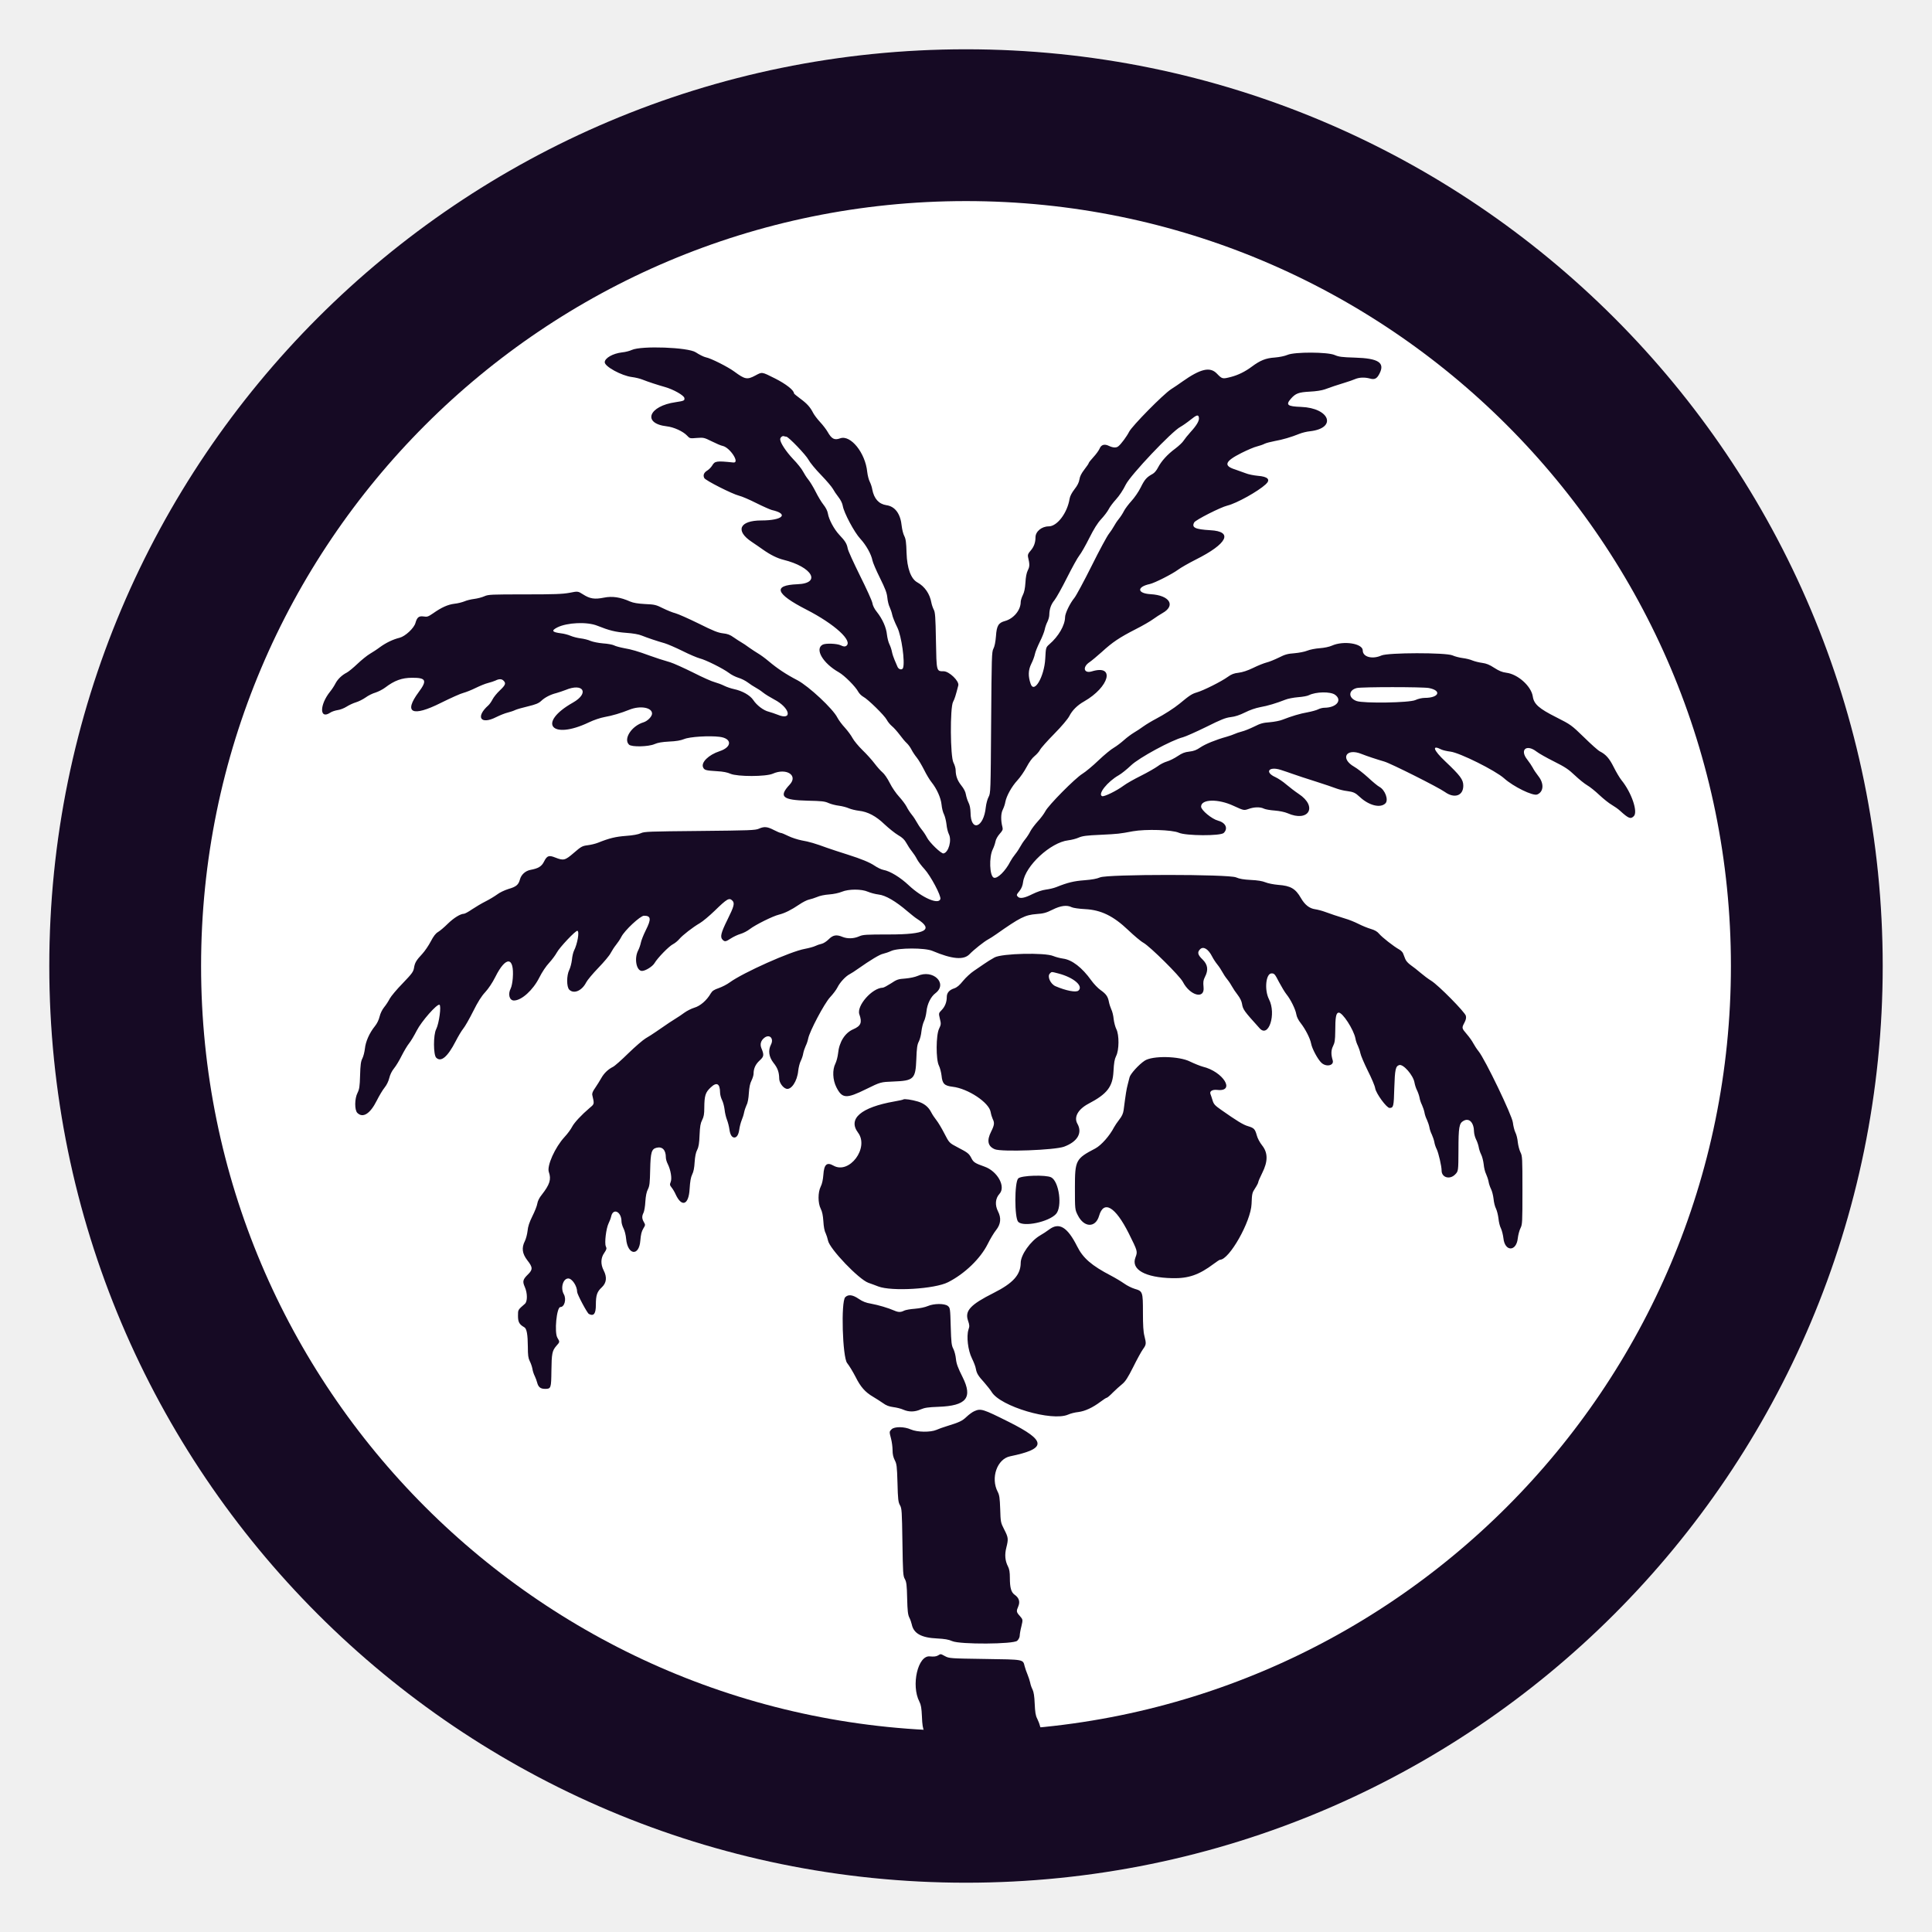
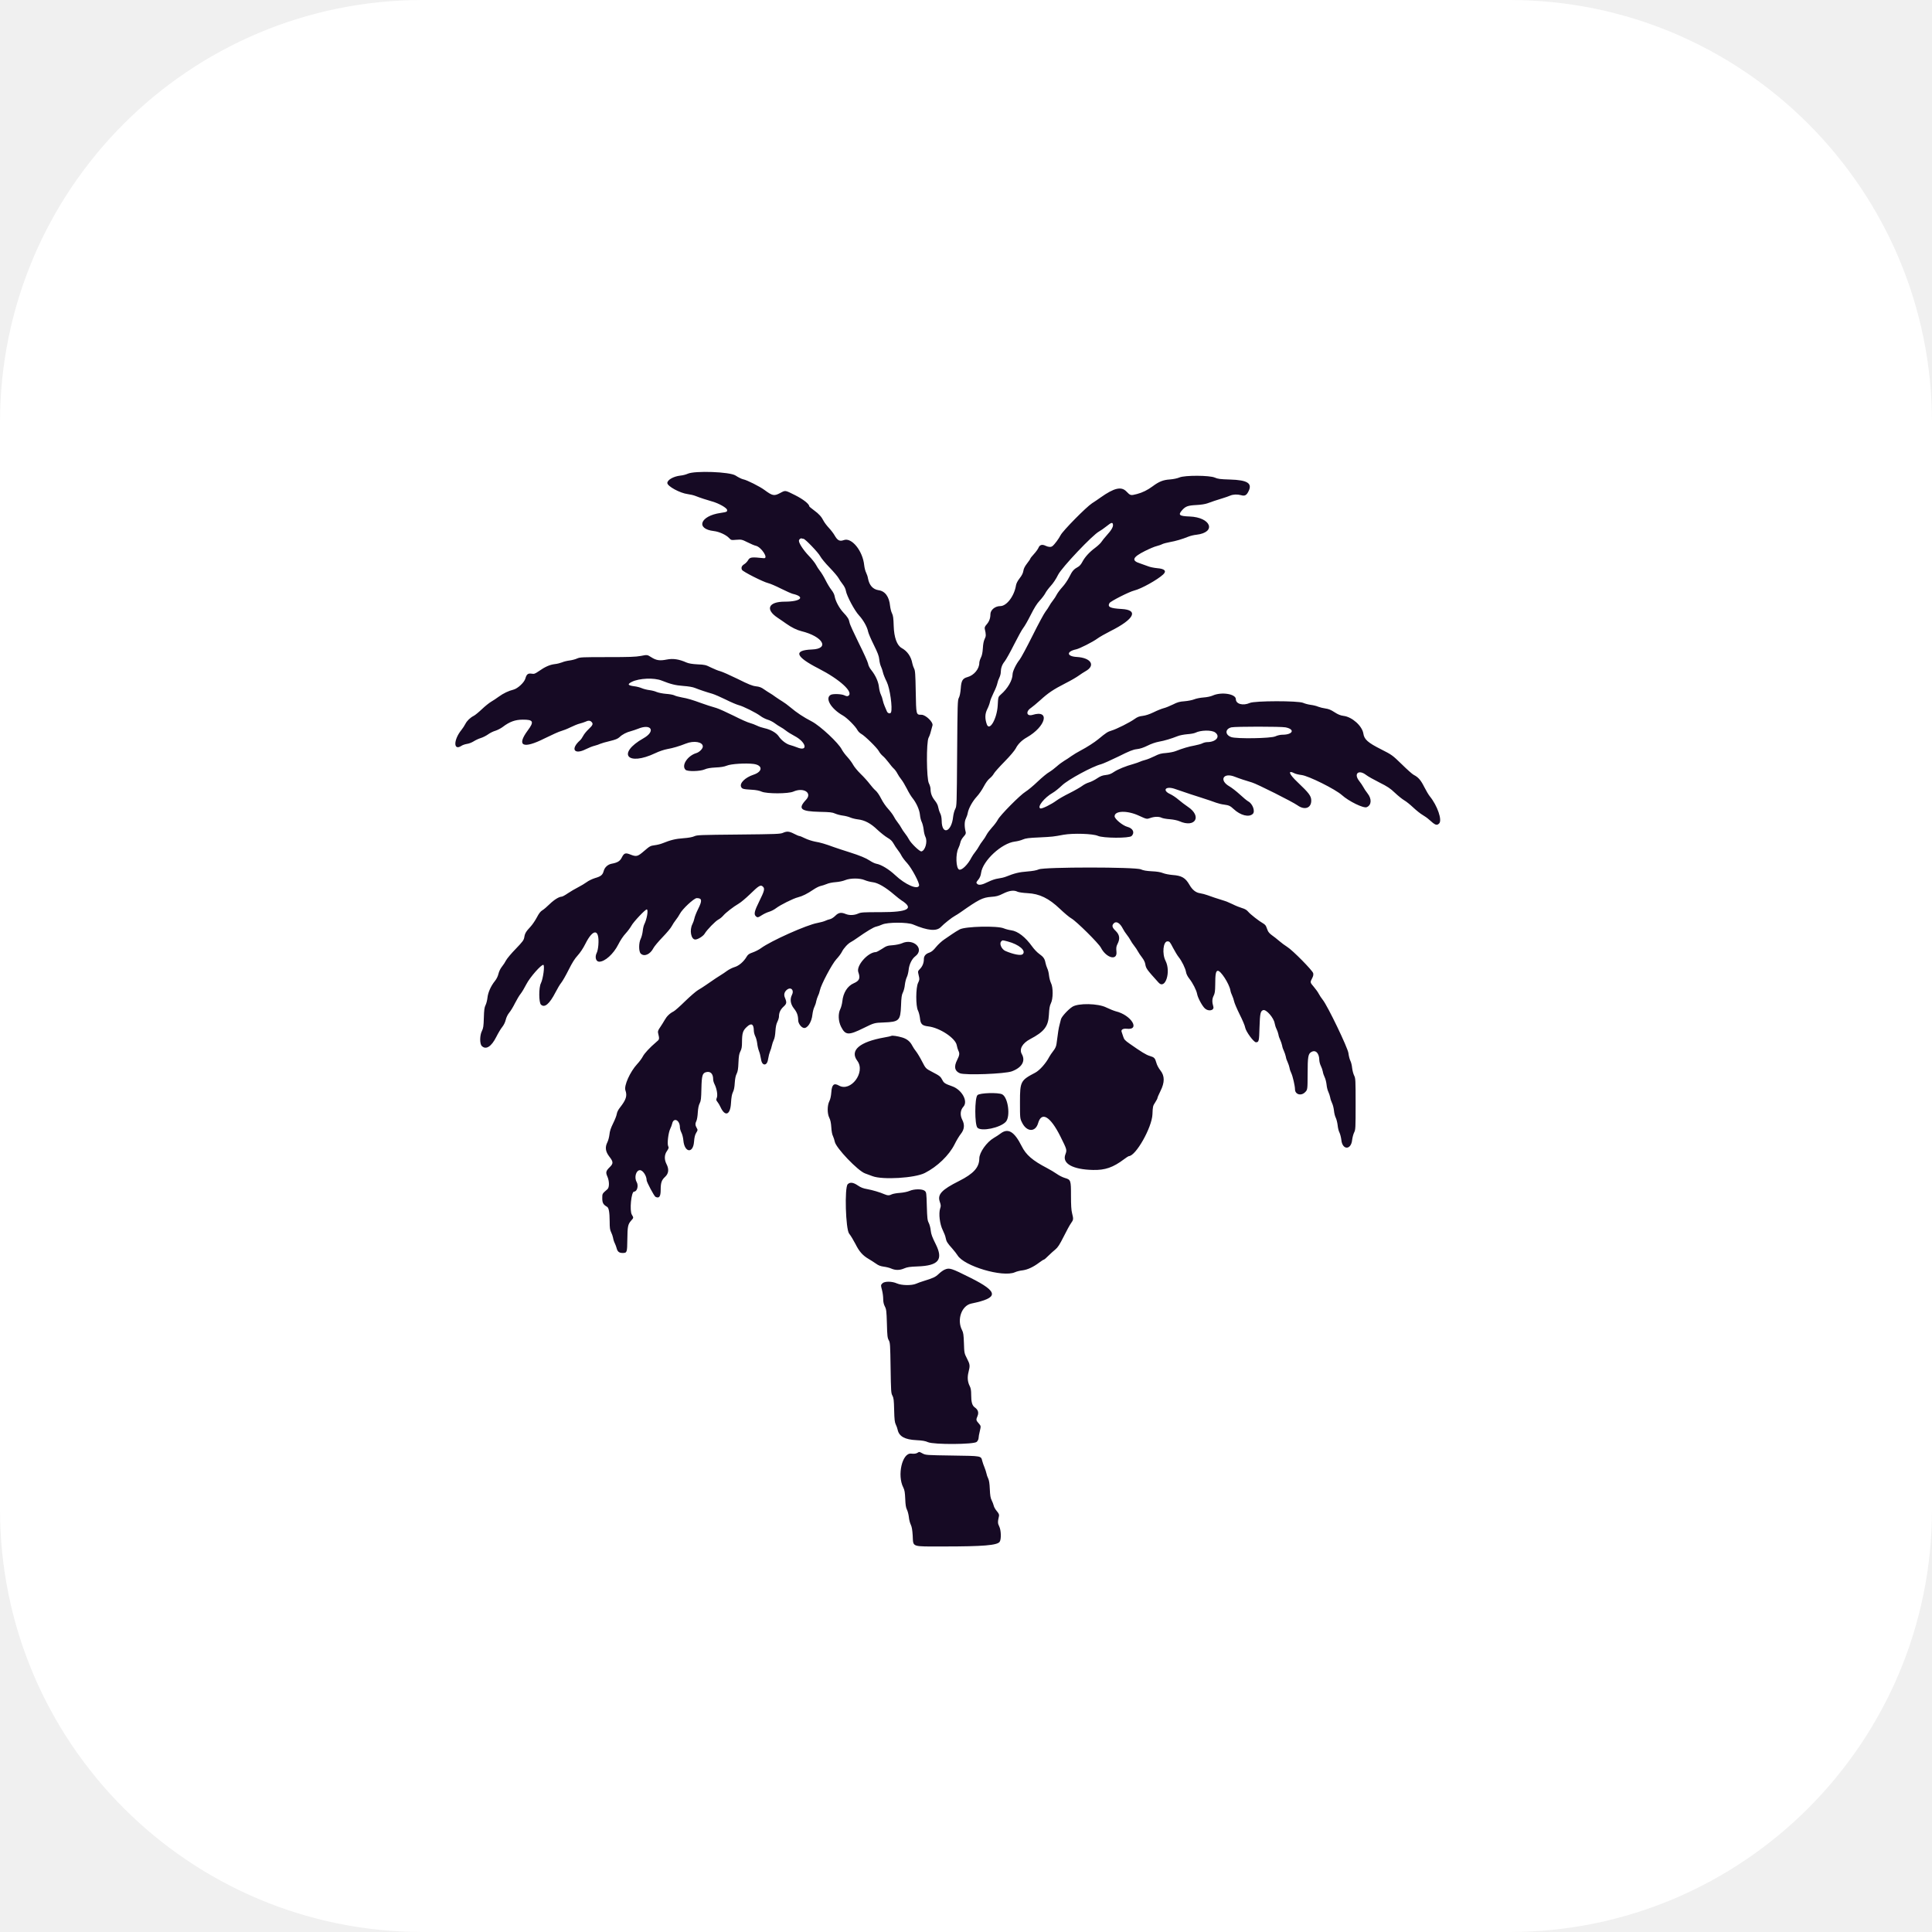
- <svg xmlns="http://www.w3.org/2000/svg" viewBox="0 0 1960 1960" role="img" aria-label="Tropic Boost">
-   <circle cx="980" cy="980" r="930" fill="#ffffff" />
-   <circle cx="980" cy="980" r="853" fill="none" stroke="#160a24" stroke-width="154" />
-   <g transform="translate(37.5,0)" fill="#160a24" shape-rendering="geometricPrecision">
-     <g transform="translate(0,1960) scale(0.1,-0.1)">
+ <svg xmlns="http://www.w3.org/2000/svg" viewBox="0 0 64 64" role="img" aria-label="Tropic Boost">
+   <rect width="64" height="64" rx="14" ry="14" fill="#ffffff" />
+   <g transform="translate(8 7) scale(0.02449)" fill="#160a24" shape-rendering="geometricPrecision">
+     <g transform="translate(0 1960) scale(0.1 -0.1)">
      <path d="M6035 16050 c-21 -10 -66 -22 -100 -25 -93 -11 -175 -58 -175 -100 0 -44 172 -137 275 -150 33 -4 80 -15 105 -25 57 -23 159 -56 230 -76 86 -24 194 -85 198 -112 4 -26 -3 -29 -88 -42 -276 -39 -342 -216 -91 -245 72 -8 165 -51 205 -93 29 -31 30 -31 100 -25 69 5 74 4 151 -34 44 -22 94 -44 112 -47 75 -17 177 -175 108 -168 -172 18 -188 15 -215 -31 -11 -18 -33 -40 -49 -50 -35 -21 -46 -48 -31 -77 13 -25 284 -162 353 -179 27 -6 106 -40 175 -75 70 -35 141 -66 157 -70 177 -40 111 -106 -106 -106 -222 0 -268 -104 -98 -217 35 -24 89 -60 119 -82 71 -50 142 -85 203 -100 293 -72 388 -239 142 -248 -254 -10 -223 -97 90 -257 289 -148 479 -322 403 -370 -13 -7 -26 -6 -53 7 -39 19 -154 23 -184 7 -83 -44 2 -189 165 -281 56 -32 169 -145 196 -197 10 -18 32 -40 50 -50 47 -24 216 -190 239 -234 10 -20 34 -49 53 -65 19 -15 54 -55 79 -88 24 -33 56 -71 72 -85 15 -14 36 -43 47 -65 11 -22 35 -58 53 -80 18 -22 51 -78 75 -125 23 -47 57 -103 75 -125 53 -66 95 -158 102 -228 3 -34 14 -79 25 -99 10 -21 21 -66 25 -100 3 -35 14 -80 24 -100 32 -62 -3 -186 -54 -196 -23 -5 -143 111 -169 163 -11 22 -35 58 -53 80 -18 22 -40 56 -50 75 -10 19 -32 53 -50 75 -18 22 -42 59 -53 82 -12 23 -46 68 -75 100 -30 32 -73 94 -95 139 -24 48 -56 94 -76 110 -19 16 -54 56 -79 89 -25 33 -79 94 -122 135 -42 41 -87 96 -101 122 -13 25 -48 73 -77 105 -30 32 -64 78 -77 103 -44 89 -290 318 -405 379 -116 60 -204 119 -292 193 -34 29 -82 64 -106 78 -23 14 -65 41 -93 61 -27 20 -62 44 -79 53 -16 9 -51 32 -77 50 -36 26 -62 36 -109 41 -50 6 -98 25 -248 100 -102 50 -208 97 -235 104 -26 6 -82 29 -125 50 -70 35 -84 39 -182 43 -74 4 -119 12 -150 25 -101 45 -182 57 -267 40 -95 -19 -142 -12 -212 33 -52 33 -52 33 -138 16 -71 -13 -153 -16 -453 -16 -339 0 -370 -1 -410 -19 -24 -11 -71 -23 -103 -27 -33 -4 -78 -15 -100 -25 -23 -9 -68 -21 -101 -24 -66 -8 -131 -37 -216 -97 -50 -34 -60 -38 -96 -32 -48 7 -67 -8 -83 -65 -14 -53 -103 -136 -161 -151 -66 -16 -137 -50 -199 -95 -30 -23 -77 -53 -104 -69 -27 -16 -83 -61 -125 -101 -42 -40 -90 -79 -107 -88 -51 -26 -93 -67 -116 -111 -11 -22 -35 -59 -53 -81 -110 -136 -110 -288 0 -215 16 11 50 22 75 26 25 3 66 19 91 35 25 16 68 36 95 44 27 8 71 30 98 49 27 20 72 42 101 50 28 9 73 32 98 51 93 71 169 99 273 99 142 1 155 -27 66 -146 -156 -211 -65 -255 227 -108 99 49 201 95 228 101 26 7 82 29 124 50 43 21 99 44 125 50 27 7 61 18 76 25 36 18 63 18 82 -2 26 -26 19 -44 -38 -98 -30 -28 -63 -69 -74 -91 -11 -22 -30 -49 -42 -60 -134 -119 -80 -201 79 -120 38 19 91 40 117 46 27 7 61 18 76 26 15 7 73 24 129 37 79 19 108 31 133 54 37 36 95 66 156 81 25 7 66 21 92 31 182 76 245 -32 75 -128 -364 -206 -220 -383 163 -200 50 24 116 46 160 54 74 13 163 39 250 74 109 44 230 23 230 -39 0 -30 -45 -76 -87 -89 -120 -36 -206 -168 -147 -226 25 -26 197 -22 259 5 34 15 76 22 149 26 71 3 116 11 151 25 56 24 256 36 360 23 128 -16 128 -104 0 -146 -112 -37 -190 -114 -167 -164 13 -28 27 -32 144 -39 57 -3 104 -12 134 -26 70 -30 359 -30 429 1 138 61 259 -17 172 -110 -115 -123 -76 -158 183 -164 140 -3 172 -6 211 -24 25 -11 72 -23 105 -27 32 -4 78 -16 100 -26 23 -10 69 -21 102 -25 91 -10 174 -54 262 -139 43 -40 104 -89 136 -108 44 -25 65 -46 84 -80 14 -26 39 -64 56 -85 17 -21 41 -57 52 -80 12 -23 46 -68 76 -100 62 -68 171 -272 161 -304 -19 -60 -187 14 -321 140 -85 80 -189 144 -257 156 -22 4 -62 24 -90 43 -49 33 -133 68 -272 112 -92 29 -155 50 -210 69 -117 43 -184 63 -256 75 -41 8 -103 28 -137 45 -34 17 -68 31 -76 31 -8 0 -40 14 -71 30 -66 34 -97 37 -151 13 -35 -16 -94 -18 -599 -23 -517 -5 -563 -6 -599 -23 -26 -12 -79 -22 -150 -27 -106 -8 -169 -23 -286 -70 -25 -10 -71 -21 -104 -25 -54 -7 -65 -13 -138 -76 -90 -78 -105 -82 -189 -49 -65 26 -84 20 -114 -39 -25 -51 -58 -71 -139 -86 -51 -10 -93 -48 -106 -96 -15 -56 -38 -75 -118 -98 -38 -12 -89 -36 -113 -55 -25 -18 -77 -50 -117 -70 -40 -20 -102 -57 -138 -81 -36 -25 -73 -45 -82 -45 -37 -1 -102 -41 -164 -101 -35 -35 -80 -73 -99 -84 -24 -14 -46 -42 -74 -96 -22 -42 -61 -99 -86 -126 -61 -65 -76 -90 -84 -143 -7 -39 -20 -57 -115 -156 -60 -61 -118 -131 -131 -155 -12 -24 -37 -63 -56 -86 -21 -26 -39 -63 -47 -96 -8 -34 -26 -71 -48 -98 -55 -68 -94 -156 -101 -227 -4 -34 -15 -79 -26 -100 -15 -29 -20 -65 -23 -172 -3 -114 -8 -141 -26 -177 -30 -58 -31 -174 -2 -203 56 -56 130 -10 197 124 25 50 61 110 80 133 21 26 39 63 47 96 8 34 26 71 48 98 20 24 55 82 78 129 24 47 57 103 75 125 18 22 53 81 78 130 48 94 204 271 230 262 21 -7 -3 -188 -33 -248 -30 -57 -29 -260 0 -289 49 -49 116 8 197 165 25 49 60 108 78 130 18 22 63 101 100 175 48 96 83 152 122 194 33 36 73 95 103 155 107 215 194 208 177 -14 -3 -40 -12 -86 -21 -103 -30 -58 -13 -122 33 -122 77 0 193 105 257 232 28 56 68 116 101 151 29 32 63 78 76 102 27 52 193 228 210 222 22 -7 0 -133 -35 -202 -8 -16 -18 -58 -21 -93 -4 -34 -16 -80 -27 -102 -28 -56 -28 -172 0 -200 47 -47 129 -11 172 74 11 22 67 89 123 147 56 58 113 125 125 150 13 24 37 62 55 84 18 22 42 58 53 80 33 66 193 215 230 215 72 0 76 -33 18 -148 -24 -48 -46 -105 -50 -127 -4 -21 -16 -56 -27 -77 -42 -82 -18 -208 39 -208 35 0 107 45 127 79 31 53 146 171 187 192 20 10 49 34 65 53 33 39 136 119 208 161 28 16 95 72 150 125 126 123 148 135 179 104 27 -26 18 -59 -49 -194 -66 -133 -77 -177 -49 -204 22 -22 32 -20 84 14 25 16 68 37 96 45 28 8 71 30 95 49 59 45 234 132 296 147 60 15 126 48 207 103 35 24 79 46 99 50 20 4 56 16 81 26 25 12 78 23 123 26 44 3 100 15 128 27 70 29 201 29 266 0 26 -11 74 -24 108 -28 70 -8 172 -67 293 -171 37 -31 80 -66 97 -76 173 -110 87 -158 -280 -158 -244 0 -270 -2 -310 -20 -53 -23 -116 -25 -166 -5 -62 26 -97 20 -141 -24 -22 -22 -53 -42 -72 -46 -19 -4 -48 -14 -64 -22 -16 -8 -63 -21 -105 -29 -144 -25 -627 -241 -764 -341 -27 -20 -76 -45 -110 -57 -49 -17 -66 -28 -82 -55 -41 -71 -107 -127 -166 -144 -30 -9 -75 -32 -100 -50 -24 -18 -64 -45 -89 -60 -42 -26 -67 -42 -200 -134 -30 -21 -77 -51 -105 -67 -27 -16 -106 -84 -175 -151 -69 -68 -139 -130 -156 -138 -52 -26 -93 -67 -120 -116 -14 -25 -41 -68 -60 -96 -26 -37 -34 -56 -30 -75 21 -91 22 -89 -25 -128 -87 -74 -158 -151 -180 -193 -12 -24 -46 -71 -77 -104 -96 -104 -181 -293 -159 -355 26 -74 10 -126 -72 -231 -24 -29 -41 -63 -45 -89 -3 -23 -26 -80 -50 -128 -31 -63 -45 -105 -49 -150 -4 -34 -16 -80 -27 -102 -35 -69 -28 -127 25 -196 56 -71 56 -94 6 -143 -52 -51 -57 -71 -32 -127 28 -63 28 -148 1 -171 -72 -63 -70 -59 -70 -123 0 -62 13 -86 64 -115 25 -14 35 -74 36 -198 0 -86 4 -115 19 -145 11 -21 23 -56 27 -77 3 -22 14 -56 24 -75 9 -19 20 -48 24 -65 12 -47 34 -65 81 -65 60 0 62 7 64 182 2 177 8 205 50 254 37 41 36 40 11 82 -33 54 -8 312 30 312 42 0 63 81 35 130 -36 63 -8 160 45 160 39 0 90 -77 90 -136 0 -24 101 -214 119 -224 50 -26 71 2 71 93 0 97 12 133 60 177 48 45 55 102 19 172 -32 62 -30 127 6 177 24 36 27 45 16 67 -15 34 3 182 28 233 10 20 22 51 26 69 19 91 105 51 105 -50 0 -16 9 -47 20 -69 12 -22 24 -70 27 -107 15 -165 131 -181 144 -19 5 64 13 95 30 123 22 36 22 38 6 66 -21 36 -21 60 -3 96 7 15 16 65 18 112 4 58 12 99 26 125 17 34 20 64 23 200 4 176 14 208 64 221 59 15 95 -22 95 -98 0 -16 8 -45 19 -66 30 -60 45 -148 30 -183 -11 -27 -9 -33 10 -57 12 -15 30 -45 40 -68 62 -135 133 -109 142 53 5 79 12 119 26 148 14 27 22 68 25 125 4 58 12 99 26 125 15 30 21 67 24 150 4 87 9 119 26 152 17 33 22 60 22 125 1 122 11 156 65 206 61 58 94 40 95 -51 0 -21 9 -55 20 -77 11 -21 22 -65 26 -97 3 -32 14 -78 24 -103 10 -25 21 -69 25 -98 7 -53 25 -82 50 -82 25 0 43 29 50 82 4 29 15 71 24 93 10 23 21 58 25 80 4 21 16 55 25 75 12 21 20 68 23 120 4 60 12 99 27 128 11 22 21 54 21 69 0 53 19 95 61 134 45 41 47 56 18 126 -16 40 -5 78 32 106 53 39 97 -10 65 -71 -30 -59 -21 -123 25 -183 43 -53 58 -96 59 -161 0 -40 36 -92 71 -103 50 -16 112 75 122 183 4 34 15 79 26 100 10 20 22 55 25 77 4 21 16 55 25 75 10 19 21 53 25 74 14 73 163 355 222 419 30 32 64 77 75 100 25 51 83 113 124 134 17 9 55 33 85 55 125 88 221 146 254 152 19 4 57 17 83 29 71 32 342 33 418 0 199 -84 317 -95 376 -33 42 44 149 129 189 150 14 7 50 30 80 51 243 171 294 197 410 206 71 5 98 12 162 44 84 42 147 50 196 25 15 -7 74 -16 135 -19 161 -8 287 -69 438 -213 58 -55 127 -114 155 -129 68 -39 369 -337 399 -396 73 -141 224 -180 210 -54 -5 53 -3 70 14 104 37 71 29 125 -24 177 -49 47 -56 73 -25 104 33 33 83 3 122 -74 11 -22 35 -59 53 -81 18 -22 40 -56 50 -75 10 -19 32 -53 50 -75 18 -22 40 -56 50 -75 10 -19 35 -56 56 -83 23 -30 40 -63 44 -90 10 -59 18 -71 179 -249 91 -102 171 145 95 294 -49 96 -32 263 26 263 28 0 34 -7 75 -87 25 -47 59 -104 76 -125 43 -53 92 -153 100 -203 4 -26 21 -60 45 -90 47 -60 95 -154 105 -206 9 -52 68 -162 105 -196 49 -46 131 -28 114 26 -18 59 -17 103 4 144 17 34 21 60 22 149 0 143 8 187 34 190 39 5 154 -173 171 -263 3 -21 15 -55 25 -74 9 -20 21 -54 25 -75 4 -22 38 -102 75 -177 38 -75 72 -155 75 -178 9 -54 116 -200 146 -200 40 1 43 14 48 202 6 189 13 221 50 233 41 13 143 -104 155 -178 4 -23 15 -58 25 -77 10 -20 22 -54 26 -75 3 -22 15 -56 25 -75 9 -20 21 -54 25 -75 3 -22 15 -56 25 -75 9 -20 21 -54 25 -75 3 -22 15 -56 25 -75 9 -20 21 -54 25 -75 3 -22 15 -56 25 -75 18 -38 49 -171 49 -215 0 -71 82 -95 136 -41 34 34 34 34 35 248 0 233 7 273 51 297 58 33 106 -17 107 -112 1 -21 10 -55 20 -75 11 -21 23 -56 27 -77 3 -22 15 -57 25 -77 11 -21 22 -66 26 -100 3 -35 14 -79 24 -98 9 -20 21 -54 25 -75 3 -22 15 -57 25 -77 11 -21 22 -66 26 -100 3 -35 14 -80 25 -100 10 -21 21 -66 25 -100 3 -35 14 -80 25 -100 10 -21 21 -66 25 -99 14 -139 132 -139 146 0 4 33 16 79 27 101 19 37 20 58 20 385 0 327 -1 348 -20 385 -11 22 -23 68 -27 102 -3 35 -14 80 -25 100 -10 21 -21 66 -25 100 -7 70 -282 642 -348 723 -18 22 -41 58 -53 80 -11 22 -41 64 -66 93 -53 62 -53 63 -24 118 15 29 19 48 14 69 -10 38 -278 310 -351 355 -31 19 -80 56 -109 81 -29 25 -73 60 -98 77 -27 19 -50 44 -57 64 -7 18 -17 43 -22 56 -5 13 -23 31 -40 40 -54 30 -173 123 -202 158 -20 24 -44 38 -85 50 -31 9 -88 32 -127 52 -38 19 -97 43 -130 52 -82 25 -150 48 -210 70 -27 10 -72 22 -99 26 -57 8 -104 45 -143 113 -55 96 -105 125 -230 134 -46 4 -104 15 -130 26 -32 13 -81 21 -149 24 -73 4 -115 11 -149 26 -74 33 -1306 33 -1380 0 -32 -14 -82 -23 -158 -29 -107 -8 -170 -23 -287 -70 -25 -10 -72 -21 -105 -25 -38 -5 -88 -22 -137 -46 -79 -40 -125 -48 -146 -27 -17 17 -16 21 17 61 19 24 31 54 35 88 22 165 279 403 458 424 33 4 81 16 107 28 37 16 79 22 221 28 182 9 190 10 329 36 129 23 398 15 465 -15 71 -32 424 -34 456 -2 46 46 19 104 -57 124 -64 17 -173 107 -173 143 0 77 173 81 329 8 105 -48 105 -48 152 -32 57 21 120 22 157 3 15 -7 64 -16 110 -19 49 -4 101 -15 129 -27 215 -95 309 67 113 196 -36 24 -92 67 -125 95 -33 29 -83 62 -111 75 -112 50 -68 112 53 74 37 -12 91 -30 118 -40 54 -19 144 -49 240 -79 103 -33 158 -52 210 -71 28 -10 75 -22 105 -25 66 -9 84 -17 130 -60 93 -87 209 -116 260 -65 34 34 -3 137 -62 168 -17 9 -69 52 -115 95 -46 42 -109 91 -139 108 -146 83 -84 194 74 130 55 -22 155 -55 231 -77 66 -19 548 -261 615 -309 96 -69 186 -38 186 64 0 62 -30 102 -184 248 -121 114 -139 171 -38 119 15 -7 56 -17 91 -21 94 -11 457 -192 545 -271 93 -84 293 -182 336 -164 66 27 71 112 11 187 -21 27 -47 65 -56 84 -10 19 -35 56 -56 83 -79 99 -9 160 93 82 24 -19 104 -64 178 -101 112 -56 148 -80 211 -140 42 -40 98 -85 125 -101 27 -15 83 -60 125 -100 42 -39 98 -84 125 -99 27 -16 65 -42 84 -60 88 -80 108 -87 140 -55 44 44 -24 241 -125 365 -18 22 -53 81 -78 131 -45 90 -80 130 -141 161 -17 8 -90 73 -161 143 -128 124 -133 128 -281 203 -177 89 -228 134 -239 212 -16 104 -152 226 -268 240 -44 6 -73 18 -123 50 -49 32 -79 44 -122 50 -31 4 -75 15 -98 24 -22 10 -67 21 -100 25 -32 4 -79 16 -103 27 -68 30 -657 29 -722 -1 -92 -41 -189 -15 -189 51 0 71 -194 102 -313 49 -26 -12 -79 -23 -124 -26 -43 -3 -99 -14 -126 -25 -26 -11 -84 -22 -130 -26 -68 -5 -95 -12 -158 -44 -43 -21 -99 -44 -125 -50 -27 -7 -88 -31 -136 -55 -58 -28 -108 -44 -148 -49 -46 -5 -72 -15 -108 -41 -66 -48 -246 -138 -314 -158 -51 -15 -73 -29 -178 -116 -52 -43 -158 -111 -235 -151 -44 -23 -102 -58 -130 -78 -27 -20 -71 -49 -97 -64 -25 -15 -70 -48 -100 -75 -29 -26 -75 -61 -102 -77 -28 -15 -98 -73 -157 -129 -58 -56 -132 -117 -163 -136 -74 -45 -346 -320 -376 -380 -13 -25 -47 -71 -77 -103 -29 -32 -63 -77 -75 -100 -11 -23 -35 -60 -53 -82 -18 -22 -40 -56 -50 -75 -10 -19 -32 -53 -50 -75 -18 -22 -40 -55 -50 -74 -49 -97 -132 -179 -168 -165 -43 16 -50 210 -10 289 11 22 23 57 27 78 4 23 22 54 43 78 29 32 34 44 28 67 -18 68 -17 139 3 178 11 22 23 57 26 78 12 62 64 156 122 219 29 31 71 92 94 136 26 49 55 90 80 110 22 18 47 46 56 64 9 18 74 91 144 162 77 78 137 150 153 180 29 58 82 111 150 149 257 147 318 378 79 305 -82 -25 -99 44 -23 94 22 15 78 62 125 104 107 98 177 145 341 229 72 36 152 83 179 103 27 20 70 47 94 61 138 77 73 181 -120 192 -138 8 -143 74 -8 103 49 11 225 100 286 145 28 21 109 67 180 103 322 161 383 286 147 298 -154 9 -191 27 -163 79 13 25 269 155 337 171 94 23 311 144 389 216 51 47 23 78 -81 86 -42 4 -97 15 -123 26 -26 10 -74 27 -106 38 -122 38 -105 83 64 168 60 30 130 60 157 66 26 7 61 18 77 27 16 8 63 20 105 28 75 13 165 39 251 74 25 10 73 22 106 25 276 32 200 236 -92 247 -138 5 -158 20 -103 83 48 55 80 66 193 72 62 3 120 12 151 23 58 22 126 44 210 70 33 10 77 25 97 34 43 18 97 20 150 6 48 -14 72 -2 98 50 57 111 -11 155 -250 162 -132 4 -162 8 -204 26 -71 32 -408 33 -479 2 -28 -12 -80 -23 -129 -27 -92 -6 -148 -29 -234 -93 -67 -50 -138 -85 -211 -104 -86 -22 -89 -22 -143 34 -69 72 -166 49 -350 -81 -30 -22 -82 -57 -115 -78 -80 -52 -395 -372 -425 -431 -23 -46 -81 -125 -109 -147 -20 -18 -54 -16 -95 3 -46 23 -80 13 -96 -28 -8 -18 -35 -56 -62 -85 -26 -28 -48 -56 -48 -61 0 -5 -20 -34 -44 -65 -30 -39 -46 -70 -50 -100 -5 -31 -20 -62 -50 -100 -28 -36 -46 -71 -50 -97 -23 -144 -126 -280 -212 -280 -71 0 -134 -52 -134 -111 0 -53 -16 -97 -50 -136 -25 -28 -30 -42 -26 -62 18 -76 18 -98 -2 -137 -13 -26 -21 -68 -24 -124 -4 -60 -12 -99 -27 -128 -11 -22 -21 -54 -21 -69 0 -83 -72 -169 -159 -193 -67 -18 -85 -48 -92 -154 -5 -61 -14 -105 -26 -127 -17 -32 -18 -79 -23 -749 -5 -703 -5 -716 -26 -755 -12 -22 -24 -69 -28 -103 -21 -211 -154 -257 -155 -54 -1 42 -8 76 -21 101 -11 22 -22 58 -26 81 -4 27 -21 60 -47 92 -40 51 -56 96 -57 156 0 18 -10 52 -22 75 -33 60 -36 559 -4 617 16 30 26 62 53 167 10 44 -92 142 -148 143 -75 0 -73 -5 -79 314 -4 237 -8 286 -22 311 -9 17 -20 49 -24 70 -16 91 -68 166 -143 207 -65 36 -104 143 -109 298 -3 107 -8 143 -23 172 -11 21 -22 66 -26 100 -12 125 -67 201 -156 213 -77 12 -125 66 -143 160 -3 22 -15 57 -25 77 -11 21 -22 66 -26 100 -19 194 -169 380 -275 341 -58 -21 -86 -6 -127 66 -13 23 -47 68 -76 99 -29 31 -60 73 -70 92 -30 59 -62 95 -130 145 -36 26 -65 51 -65 54 0 32 -82 96 -191 151 -140 70 -130 68 -202 30 -82 -44 -105 -39 -212 40 -63 47 -239 136 -289 145 -20 4 -67 27 -103 51 -77 51 -552 68 -648 24z m5753 -688 c5 -30 -24 -79 -84 -144 -29 -32 -61 -72 -71 -88 -10 -17 -48 -53 -85 -81 -80 -59 -141 -127 -175 -192 -14 -28 -37 -56 -55 -65 -60 -33 -80 -55 -120 -136 -22 -45 -65 -107 -95 -139 -29 -32 -63 -77 -75 -100 -11 -23 -35 -60 -53 -82 -18 -22 -40 -56 -50 -75 -10 -19 -33 -53 -50 -75 -18 -22 -97 -168 -175 -325 -78 -156 -157 -303 -175 -325 -46 -56 -95 -158 -95 -197 -1 -81 -66 -194 -159 -274 -36 -32 -36 -32 -42 -147 -10 -181 -112 -358 -148 -255 -27 78 -25 140 6 203 17 33 33 78 37 99 4 22 27 78 50 125 24 47 46 104 50 126 4 21 16 56 27 77 10 20 19 52 19 70 1 59 17 106 53 150 19 24 76 126 127 228 51 101 107 203 125 225 18 22 63 101 100 175 48 95 83 152 121 193 30 32 64 77 76 100 11 23 45 68 75 101 32 35 72 94 99 150 49 98 468 541 555 586 20 11 65 42 100 70 66 53 82 57 87 22z m-4186 -192 c22 0 200 -186 225 -234 14 -27 71 -97 128 -155 56 -58 110 -122 120 -141 10 -19 35 -56 56 -83 23 -29 40 -64 44 -90 12 -70 117 -268 178 -333 59 -64 111 -157 123 -220 4 -21 38 -101 76 -177 54 -110 70 -150 75 -200 3 -34 14 -78 24 -97 9 -20 21 -54 25 -75 4 -22 27 -80 52 -130 43 -87 80 -353 58 -412 -10 -24 -46 -15 -57 15 -6 15 -19 46 -29 68 -10 23 -22 59 -26 80 -4 22 -15 56 -25 76 -11 21 -22 66 -26 100 -7 72 -45 158 -103 231 -24 29 -41 64 -45 90 -4 23 -61 148 -126 278 -64 130 -121 253 -124 275 -9 48 -25 75 -86 139 -53 57 -105 154 -115 215 -4 26 -21 60 -45 90 -21 26 -56 85 -79 131 -23 46 -57 102 -75 124 -18 22 -42 60 -54 83 -12 24 -57 81 -100 125 -71 75 -131 166 -131 200 0 19 22 38 38 32 8 -3 18 -5 24 -5z m-1917 -1918 c120 -48 184 -64 291 -72 71 -5 129 -15 160 -28 57 -23 155 -56 233 -78 30 -9 111 -44 180 -78 69 -35 148 -68 174 -75 62 -15 237 -103 296 -147 24 -19 68 -41 97 -50 29 -8 72 -30 96 -48 24 -18 59 -41 78 -51 19 -10 53 -32 75 -50 22 -18 73 -49 114 -71 162 -84 191 -220 33 -154 -26 10 -66 24 -89 30 -53 13 -120 64 -156 118 -33 49 -111 93 -195 111 -29 6 -74 21 -100 34 -26 13 -69 29 -95 36 -27 6 -126 50 -220 98 -95 47 -199 94 -232 104 -76 22 -147 45 -210 68 -117 43 -185 63 -256 75 -42 8 -89 20 -105 29 -16 8 -66 17 -112 20 -47 4 -101 15 -126 25 -23 11 -69 22 -102 26 -32 4 -78 16 -101 26 -23 10 -67 22 -97 25 -91 12 -101 27 -37 60 100 50 303 59 406 17z m8436 -632 c134 -26 102 -100 -42 -100 -27 0 -67 -9 -95 -22 -60 -28 -524 -35 -596 -10 -87 31 -85 111 2 132 51 12 668 12 731 0z m-951 -69 c75 -55 13 -130 -108 -131 -18 0 -47 -7 -64 -16 -17 -9 -65 -22 -107 -30 -76 -13 -165 -40 -254 -75 -26 -11 -84 -22 -130 -26 -68 -5 -95 -12 -158 -44 -43 -21 -99 -44 -125 -50 -27 -7 -60 -18 -74 -25 -14 -7 -50 -19 -80 -28 -112 -31 -216 -74 -267 -108 -39 -27 -67 -38 -113 -43 -47 -5 -73 -16 -118 -46 -31 -21 -80 -46 -108 -54 -28 -8 -71 -30 -95 -49 -25 -18 -101 -62 -169 -96 -69 -34 -148 -79 -177 -101 -69 -51 -196 -114 -217 -106 -48 19 54 147 168 212 27 15 83 60 125 100 81 78 414 258 528 286 26 7 132 54 234 104 152 76 198 94 250 100 44 5 89 20 144 47 49 25 108 45 155 54 75 13 164 40 253 75 26 11 84 22 130 26 45 3 95 12 110 20 72 36 220 39 267 4z M9715 9887 c-33 -18 -80 -47 -105 -65 -25 -18 -72 -50 -104 -71 -32 -21 -82 -67 -110 -101 -37 -46 -62 -67 -91 -77 -50 -16 -75 -46 -75 -87 0 -52 -18 -98 -52 -133 -31 -32 -31 -32 -18 -88 13 -52 12 -59 -8 -101 -32 -64 -33 -314 -2 -374 11 -22 23 -68 27 -102 8 -83 29 -103 112 -113 156 -18 370 -160 386 -256 4 -24 14 -56 21 -71 20 -39 17 -62 -16 -128 -46 -91 -34 -149 37 -179 70 -29 608 -9 703 26 137 51 188 140 135 233 -38 67 7 147 113 203 189 99 245 172 253 326 5 91 11 125 27 158 31 59 32 215 2 273 -11 22 -23 68 -27 102 -3 35 -14 79 -24 98 -9 20 -20 54 -24 75 -10 54 -27 80 -85 121 -27 19 -69 63 -94 98 -93 130 -195 209 -286 221 -30 4 -75 16 -99 26 -86 37 -520 27 -596 -14z m648 -163 c154 -40 257 -128 202 -174 -25 -20 -125 -1 -232 45 -52 23 -86 100 -57 129 19 19 13 19 87 0z M8933 9699 c-25 -11 -77 -22 -123 -26 -73 -5 -87 -10 -147 -50 -36 -23 -73 -43 -82 -43 -108 -2 -268 -184 -238 -270 30 -84 16 -118 -62 -152 -84 -36 -143 -129 -154 -246 -4 -34 -16 -80 -27 -102 -32 -63 -28 -165 10 -240 59 -116 100 -119 304 -18 145 71 145 71 273 76 208 8 226 24 234 225 4 115 9 150 26 182 11 22 23 68 26 103 4 34 15 79 25 100 11 20 22 66 26 101 7 74 44 150 91 185 129 99 -25 247 -182 175z M11237 8839 c-58 -38 -146 -135 -153 -169 -3 -14 -12 -47 -19 -75 -12 -45 -19 -88 -41 -258 -5 -34 -17 -61 -44 -95 -20 -26 -44 -61 -53 -78 -45 -87 -129 -182 -190 -215 -199 -104 -207 -119 -207 -397 0 -223 0 -223 30 -282 63 -125 179 -128 215 -5 47 164 165 94 301 -177 91 -183 91 -183 68 -245 -47 -122 98 -204 373 -210 164 -4 272 33 422 146 30 23 59 41 63 41 94 0 313 387 320 566 4 105 6 114 36 159 18 27 32 55 32 62 0 7 18 49 40 93 59 117 59 205 -1 280 -24 30 -47 74 -54 102 -18 64 -28 75 -89 93 -49 14 -115 55 -273 166 -63 44 -75 57 -87 97 -8 26 -17 54 -21 63 -11 29 19 47 68 42 190 -22 62 186 -147 236 -26 7 -83 30 -127 51 -111 57 -383 62 -462 9z M8789 8446 c-3 -3 -43 -12 -90 -20 -340 -60 -475 -176 -369 -317 115 -154 -89 -426 -250 -334 -67 38 -95 12 -102 -93 -4 -51 -13 -93 -27 -120 -29 -58 -29 -167 0 -224 15 -29 23 -68 27 -128 3 -52 11 -99 23 -120 9 -20 20 -54 24 -75 15 -83 313 -395 410 -429 28 -10 73 -26 100 -37 136 -52 573 -26 708 43 168 85 328 239 402 387 25 51 64 116 86 143 47 59 53 122 19 188 -33 65 -28 132 15 179 66 73 -21 230 -153 276 -94 33 -111 44 -131 83 -25 49 -36 58 -140 112 -86 45 -86 45 -136 142 -27 53 -64 114 -81 135 -17 21 -41 57 -52 79 -28 55 -72 90 -135 109 -60 18 -139 30 -148 21z M9955 7645 c-39 -39 -39 -402 0 -441 54 -54 308 -1 383 80 66 72 32 330 -49 372 -54 27 -304 20 -334 -11z M10269 7127 c-24 -18 -66 -46 -93 -61 -96 -56 -196 -196 -196 -278 -1 -121 -78 -206 -275 -305 -235 -118 -293 -181 -260 -279 16 -47 17 -59 5 -93 -22 -69 -5 -211 35 -291 18 -37 37 -84 40 -106 9 -48 22 -70 89 -144 28 -32 60 -73 71 -91 88 -147 611 -302 776 -230 24 11 71 23 104 26 68 9 144 44 224 104 30 23 59 41 64 41 6 0 34 24 62 53 29 28 71 67 94 85 33 27 57 64 112 173 38 77 83 159 99 181 34 47 35 56 15 135 -11 41 -15 110 -15 238 0 210 -2 216 -84 240 -30 9 -78 33 -107 54 -30 21 -90 57 -134 80 -194 101 -283 177 -342 296 -99 197 -183 248 -284 172z M8200 6440 c-45 -45 -28 -608 19 -668 22 -27 60 -91 86 -141 50 -101 98 -155 177 -201 29 -17 74 -46 100 -64 34 -25 62 -35 105 -41 32 -4 78 -15 102 -26 57 -25 117 -24 177 3 40 17 74 22 179 26 284 10 351 91 245 302 -47 94 -62 134 -67 183 -3 34 -15 80 -26 102 -19 35 -22 64 -27 228 -5 183 -6 189 -29 208 -33 27 -142 26 -204 -1 -28 -12 -80 -23 -129 -27 -46 -3 -95 -12 -110 -19 -34 -18 -59 -18 -100 0 -64 28 -164 57 -235 70 -54 9 -86 22 -126 49 -61 42 -106 48 -137 17z M9510 5284 c-19 -8 -55 -34 -80 -58 -44 -42 -72 -55 -205 -96 -33 -10 -78 -26 -100 -36 -60 -26 -195 -24 -259 4 -66 30 -167 31 -196 2 -24 -24 -24 -24 -5 -97 8 -31 15 -83 15 -115 0 -41 7 -71 22 -101 20 -38 23 -61 28 -232 4 -166 8 -195 25 -225 19 -33 20 -59 25 -375 5 -314 6 -343 25 -375 16 -30 20 -59 23 -195 3 -128 8 -167 22 -195 10 -19 21 -51 25 -70 19 -91 97 -135 256 -142 77 -4 119 -11 154 -27 79 -35 625 -32 660 4 14 13 25 36 25 51 0 14 7 57 17 95 16 68 16 68 -15 104 -37 41 -38 49 -16 100 19 46 7 85 -37 116 -36 25 -49 72 -49 172 0 57 -5 88 -19 115 -30 58 -35 120 -17 191 22 88 21 102 -21 184 -36 70 -37 75 -41 207 -4 113 -8 142 -25 175 -74 141 -7 334 126 361 374 77 371 156 -14 349 -262 131 -283 138 -349 109z M9140 2805 c-18 -10 -41 -13 -82 -9 -121 13 -192 -293 -106 -459 17 -33 22 -65 26 -152 3 -81 9 -120 23 -147 11 -21 22 -66 26 -100 3 -35 15 -81 26 -103 14 -29 21 -69 26 -148 9 -160 -27 -147 416 -147 539 0 727 16 760 63 24 34 20 158 -6 209 -21 41 -21 62 -3 139 4 19 -2 35 -29 67 -20 23 -39 57 -42 74 -4 18 -17 51 -28 73 -16 31 -21 65 -25 150 -3 77 -10 120 -22 145 -10 19 -21 51 -24 70 -4 19 -16 55 -26 80 -11 25 -24 64 -30 86 -18 71 -4 68 -404 74 -350 5 -362 6 -403 28 -49 26 -42 25 -73 7z" />
    </g>
  </g>
</svg>
